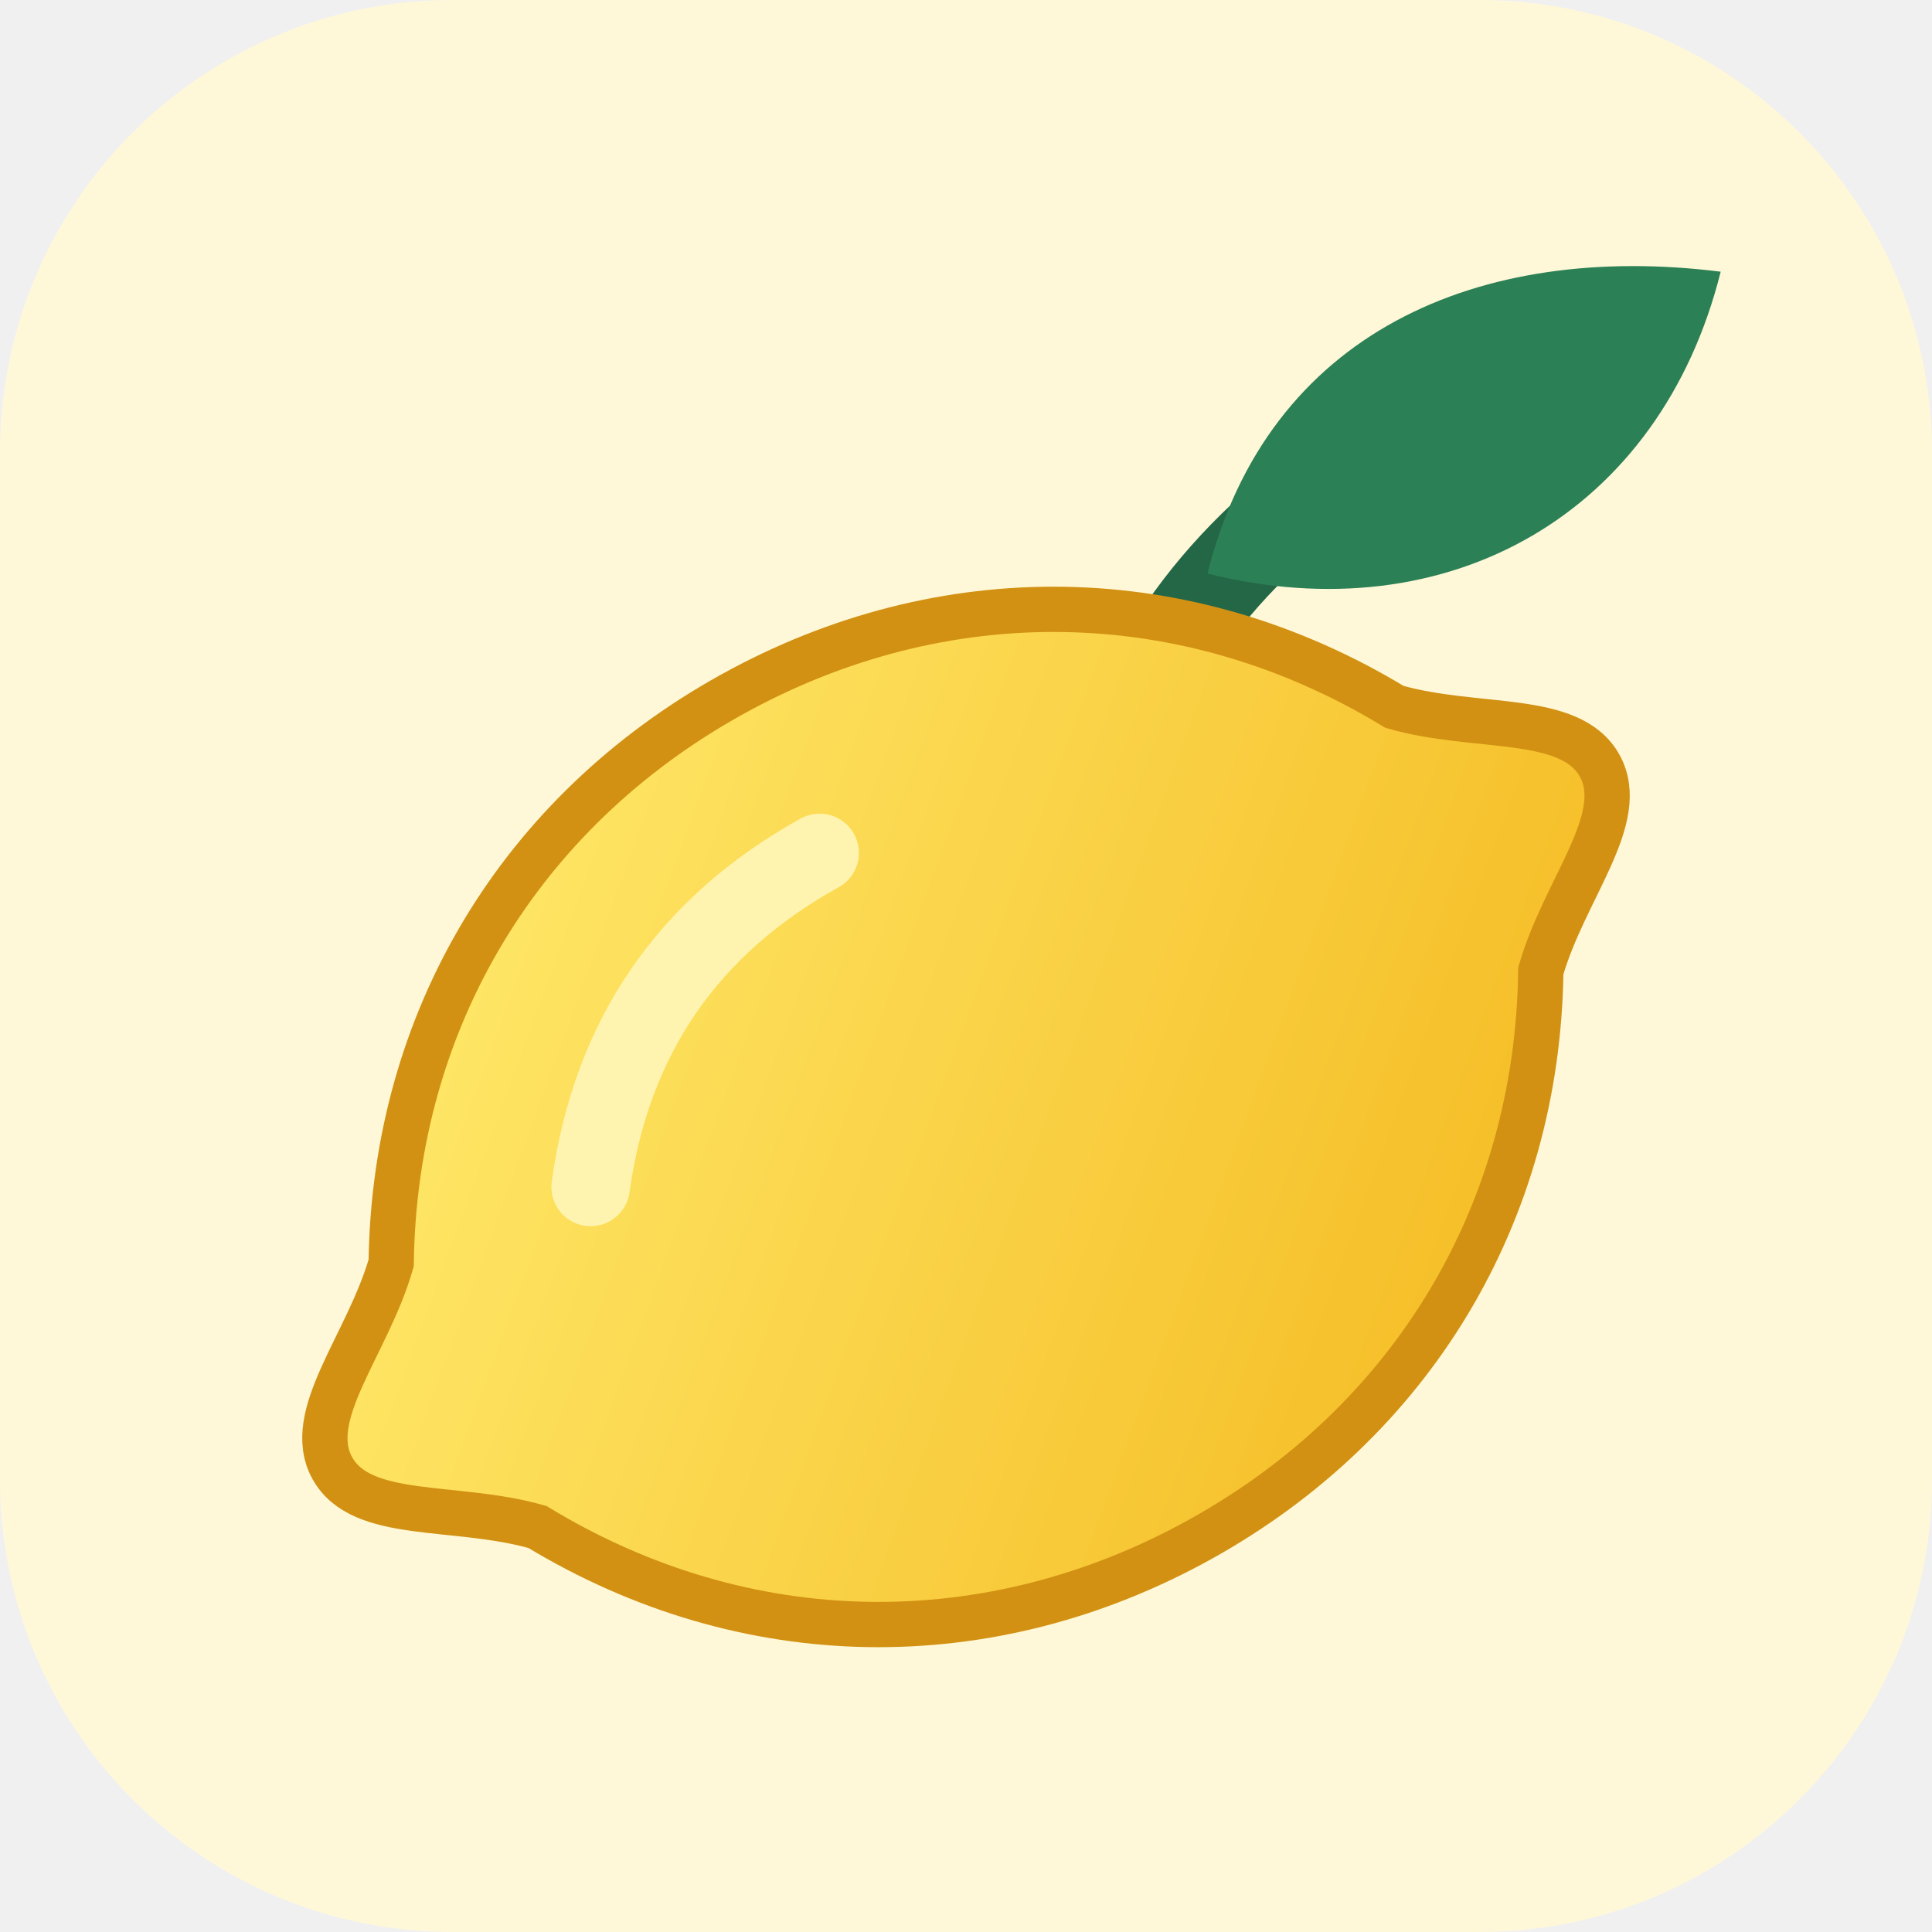
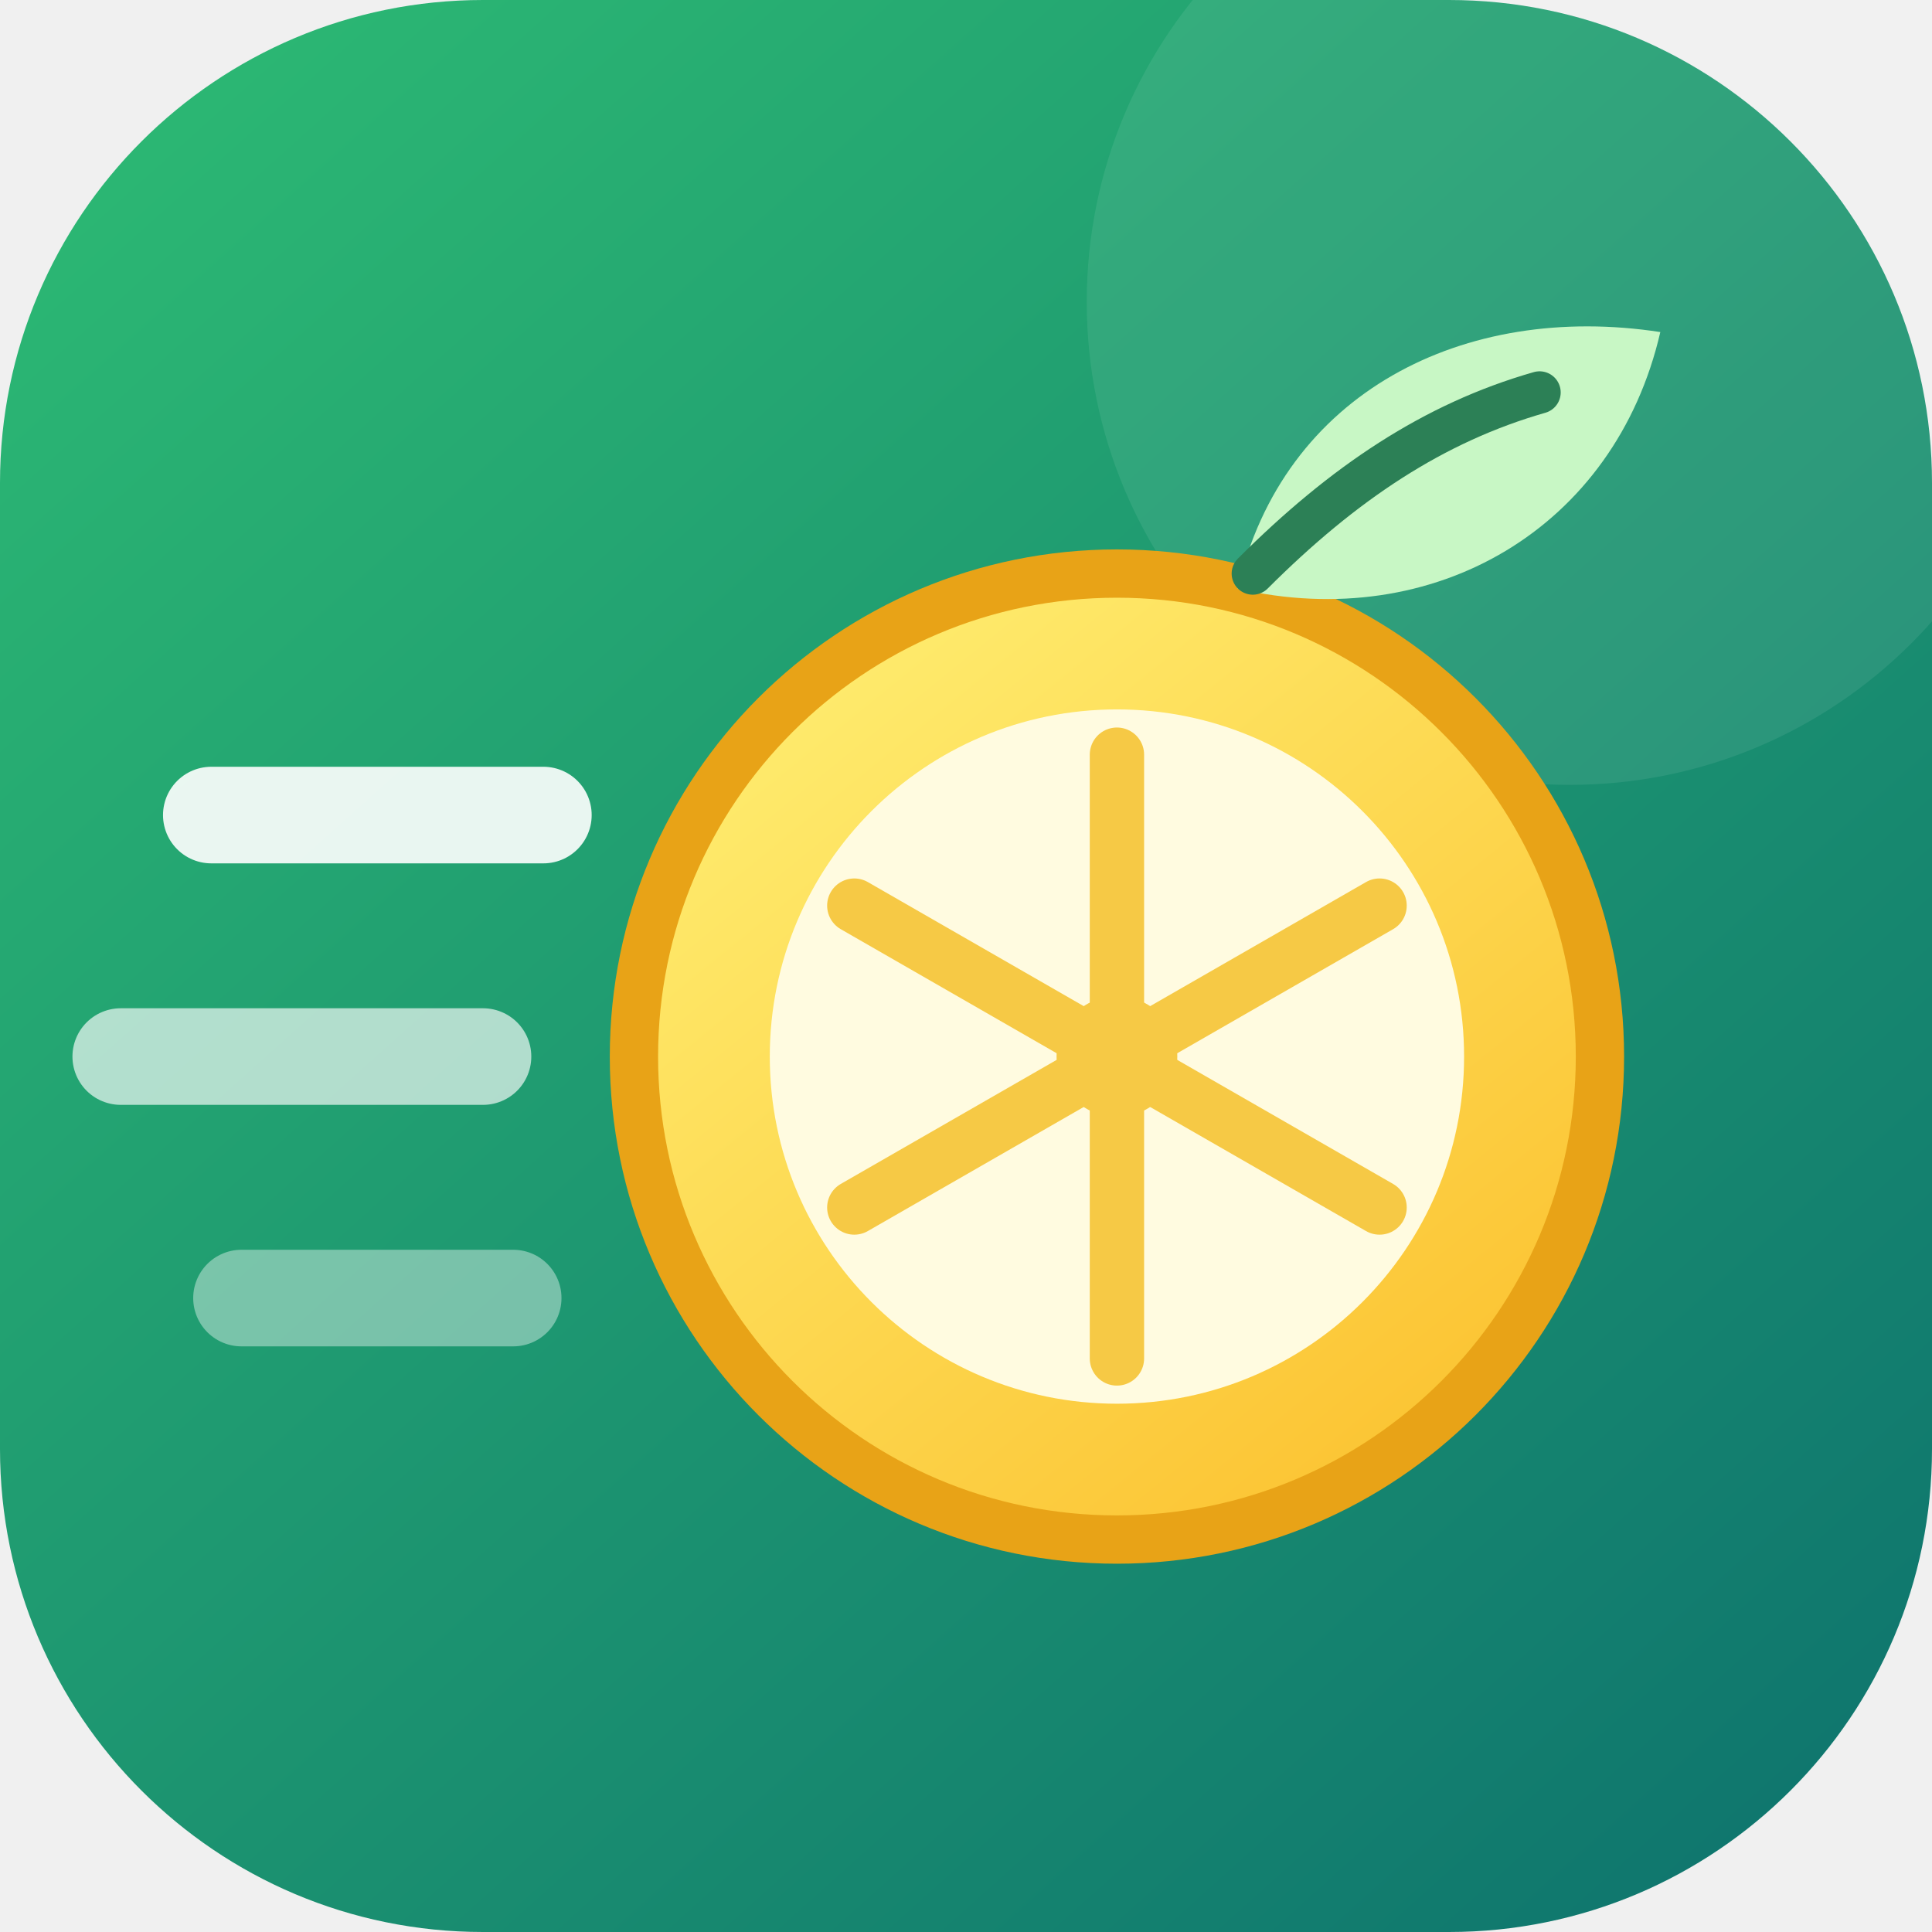
<svg xmlns="http://www.w3.org/2000/svg" viewBox="0 0 64 64">
  <defs>
-     <linearGradient id="peel" x1="18" y1="22" x2="44" y2="52" gradientUnits="userSpaceOnUse">
-       <stop stop-color="#ffe96b" />
-       <stop offset="1" stop-color="#f5bd25" />
+     <linearGradient id="bg" x1="6" y1="4" x2="58" y2="62" gradientUnits="userSpaceOnUse">
+       <stop stop-color="#2bb673" />
+       <stop offset="1" stop-color="#0f766e" />
+     </linearGradient>
+     <linearGradient id="peel" x1="24" y1="18" x2="50" y2="50" gradientUnits="userSpaceOnUse">
+       <stop stop-color="#fff176" />
+       <stop offset="1" stop-color="#fbc02d" />
    </linearGradient>
  </defs>
-   <rect width="64" height="64" rx="15" fill="#fff8d8" />
-   <path d="M37 25c2-5 5-8 10-11" fill="none" stroke="#236747" stroke-width="3" stroke-linecap="round" />
-   <path fill="#2c8056" d="M40 19c2-8 9-11 17-10-2 8-9 12-17 10Z" />
-   <g transform="rotate(-29 32 37)">
-     <path fill="url(#peel)" stroke="#d29113" stroke-width="1.5" d="M8 37c0-2 3-3 5-5 4-7 11-11 19-11s15 4 19 11c2 2 5 3 5 5s-3 3-5 5c-4 7-11 11-19 11s-15-4-19-11c-2-2-5-3-5-5Z" />
-     <path d="M20 33c3-4 7-6 12-6" fill="none" stroke="#fff4af" stroke-width="2.6" stroke-linecap="round" />
+   <rect width="64" height="64" rx="16" fill="url(#bg)" />
+   <circle cx="52" cy="10" r="16" fill="#ffffff" opacity="0.08" />
+   <g stroke="#ffffff" stroke-linecap="round" fill="none">
+     <path d="M7 27h11" stroke-width="3.2" opacity="0.9" />
+     <path d="M4 35h12" stroke-width="3.2" opacity="0.65" />
+     <path d="M8 43h9" stroke-width="3.2" opacity="0.4" />
  </g>
+   <circle cx="37" cy="35" r="16" fill="url(#peel)" stroke="#e8a317" stroke-width="1.6" />
+   <circle cx="37" cy="35" r="11.5" fill="#fffbe0" />
+   <g stroke="#f6c945" stroke-width="1.8" stroke-linecap="round">
+     <path d="M37 25v20" />
+     <path d="M28.3 30l17.4 10" />
+     <path d="M28.3 40l17.4-10" />
+   </g>
+   <circle cx="37" cy="35" r="2" fill="#f6c945" />
+   <path fill="#c8f7c5" d="M41 19.5c1.5-6.5 7.5-9.5 14-8.5-1.5 6.5-7.5 10-14 8.5Z" />
+   <path d="M41.5 19c3-3 6-5 9.5-6" fill="none" stroke="#2c8056" stroke-width="1.4" stroke-linecap="round" />
</svg>
